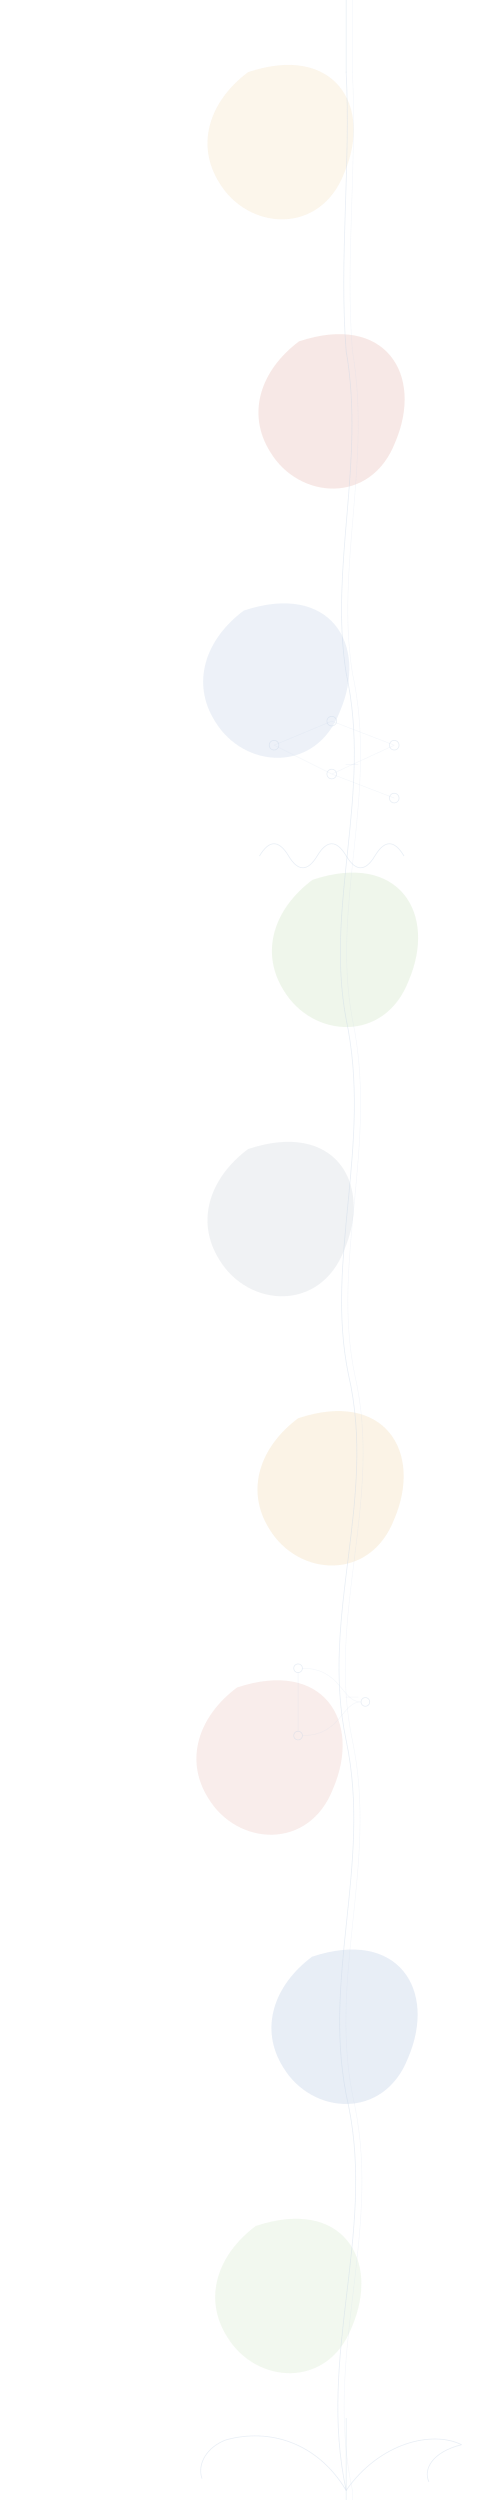
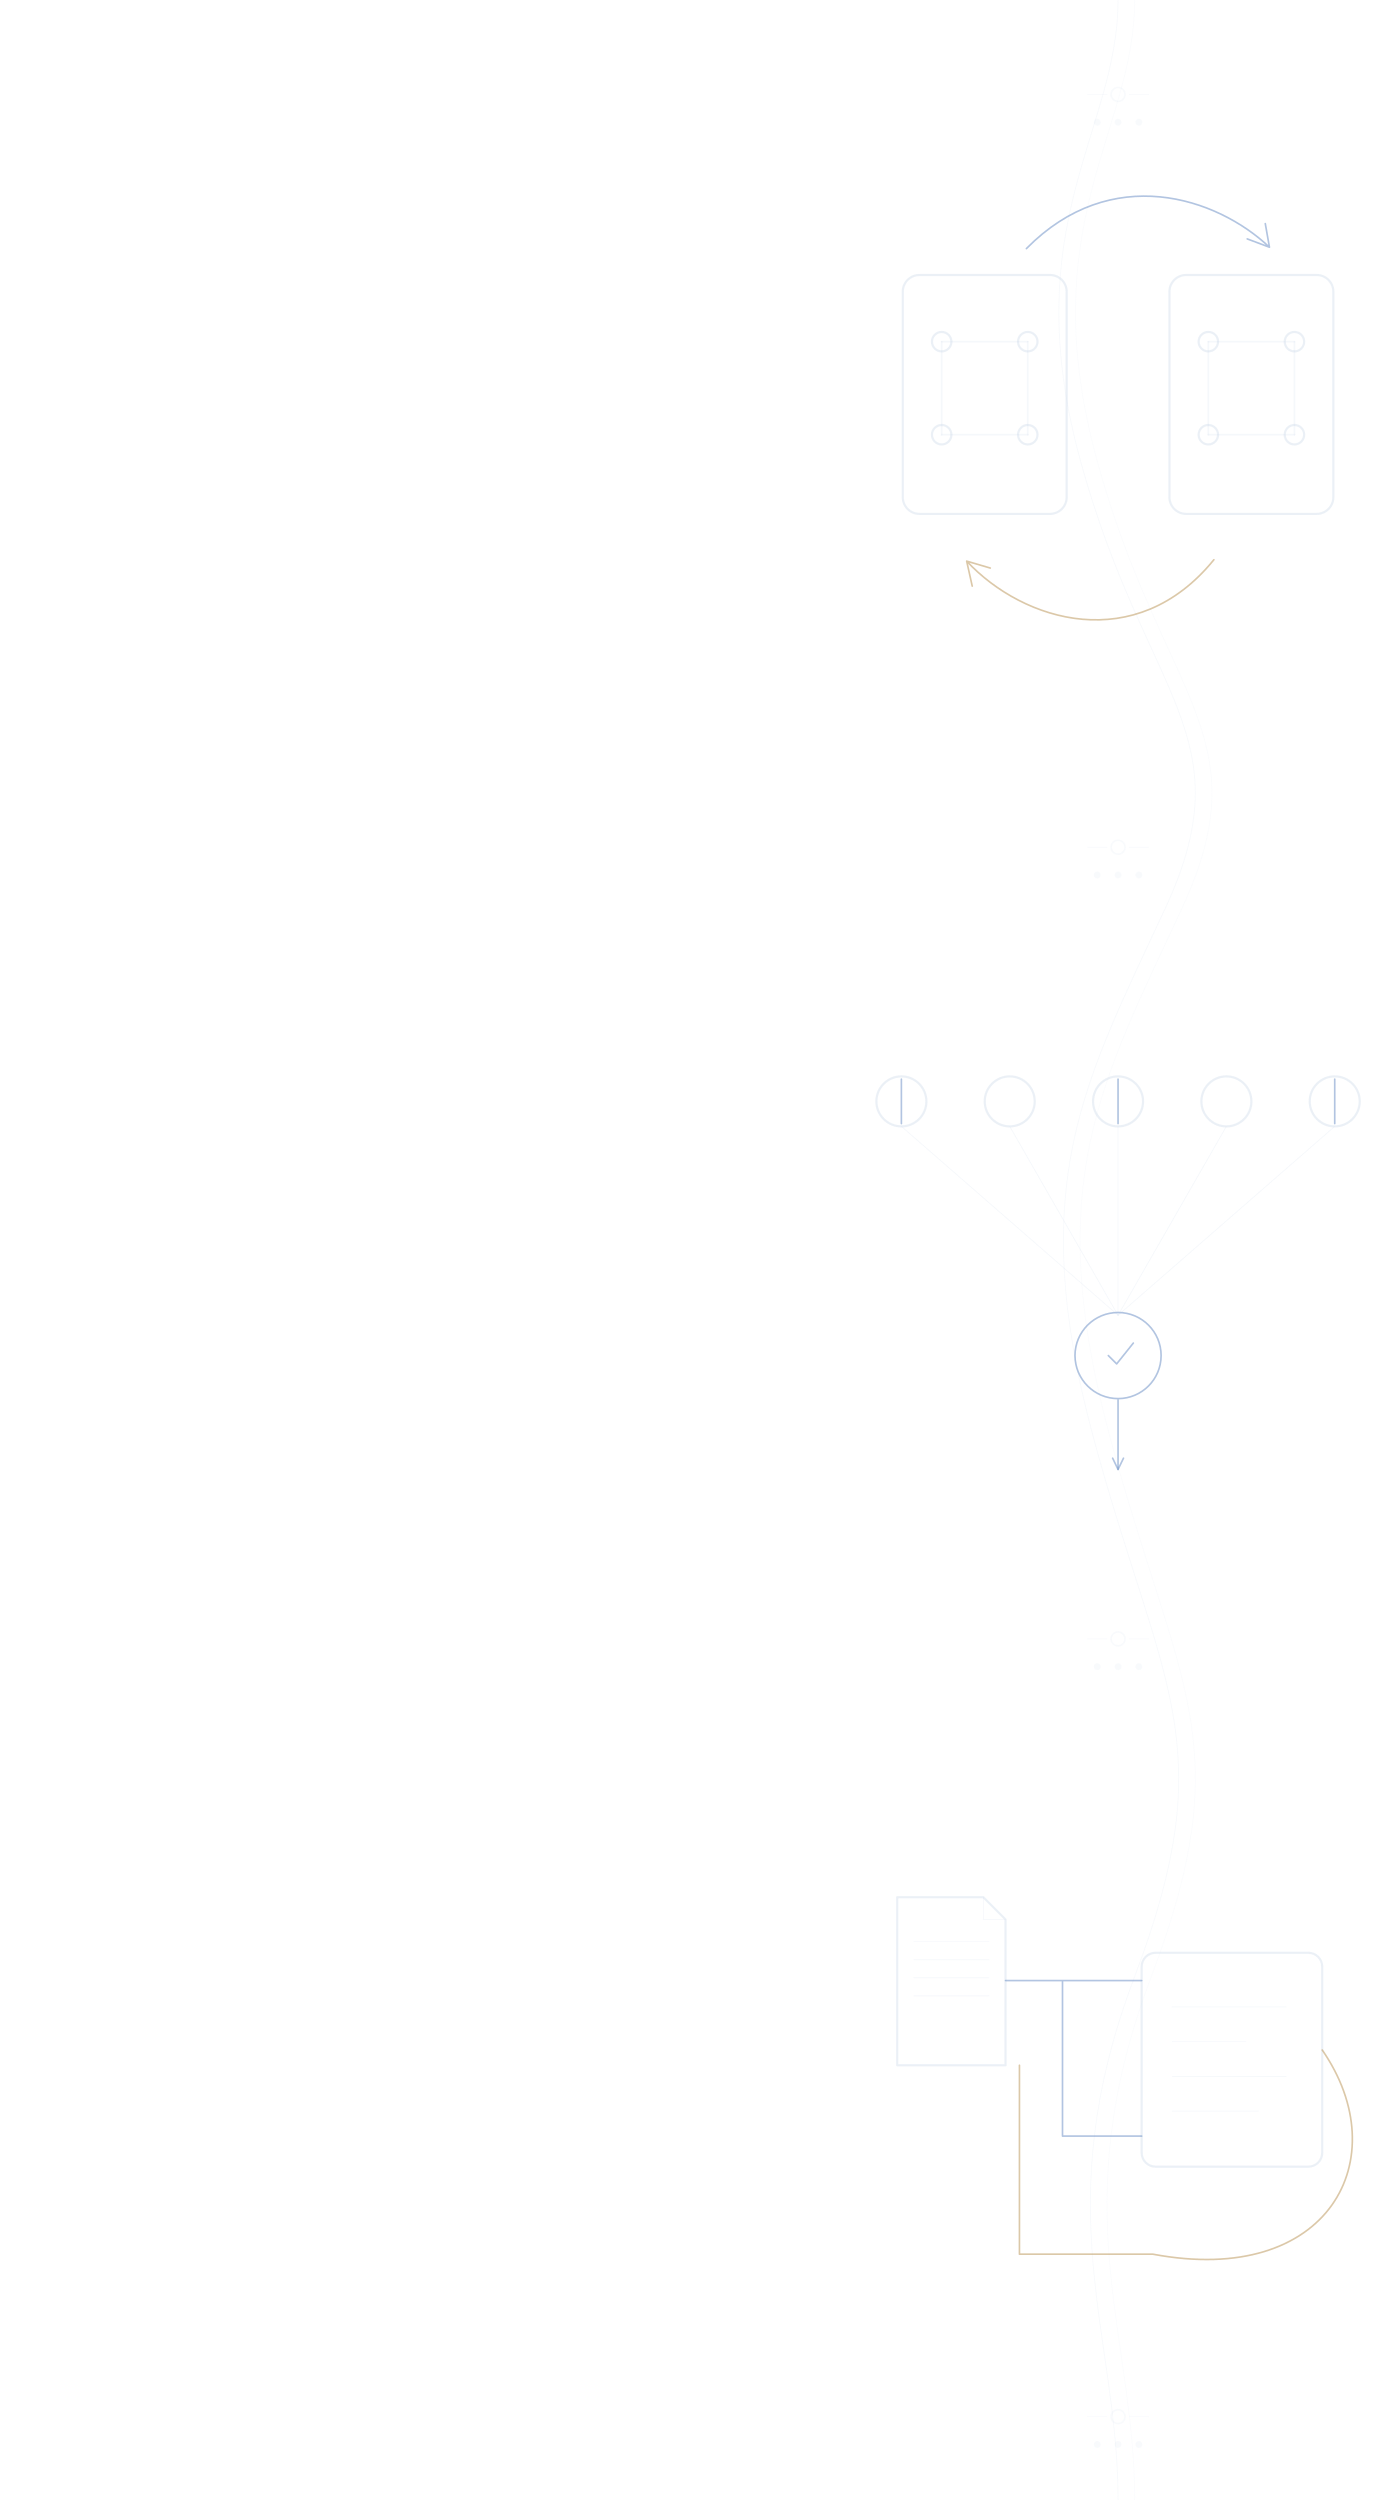
- <svg xmlns="http://www.w3.org/2000/svg" width="1000" height="5200" viewBox="0 0 1000 5200" preserveAspectRatio="none" fill="none">
+ <svg xmlns="http://www.w3.org/2000/svg" width="1000" height="1800" viewBox="0 0 1000 1800" fill="none">
  <style>.art-ink,
.art-ink-soft,
- .art-hair {
+ .art-hair,
+ .art-blue,
+ .art-gold {
  fill: none;
  vector-effect: non-scaling-stroke;
  stroke-linecap: round;
  stroke-linejoin: round;
}

.art-ink {
  stroke: rgba(196, 210, 230, .38);
  stroke-width: 1.6;
}

.art-ink-soft {
  stroke: rgba(196, 210, 230, .2);
  stroke-width: 1.2;
}

/* Hairline filigree — the finest lines (tree-rings, arcs, contours). */
.art-hair {
  stroke: rgba(196, 210, 230, .2);
  stroke-width: 0.6;
}

+ .art-blue, .art-gold {
+   stroke-width: 1.2;
+   stroke-opacity: .55;
+ }
+ 
+ .art-blue { stroke: #5a82be; }
+ .art-gold { stroke: #b28945; }
+ 
.art-fill-ink {
  fill: rgba(196, 210, 230, .38);
  stroke: none;
}

/* Stipple dots for organic growth. */
.art-dot {
  fill: rgba(196, 210, 230, .2);
  stroke: none;
}</style>
-   <g class="art-wash">
-     <g transform="translate(-184,20)">
-       <path d="M700 130 C 880 70 960 200 900 340 C 850 470 700 460 640 360 C 590 280 620 190 700 130 Z" fill="#e0a94a" opacity="0.11" />
-     </g>
-     <g transform="translate(-78,580)">
-       <path d="M700 130 C 880 70 960 200 900 340 C 850 470 700 460 640 360 C 590 280 620 190 700 130 Z" fill="#c85a46" opacity="0.14" />
-     </g>
-     <g transform="translate(-193,1140)">
-       <path d="M700 130 C 880 70 960 200 900 340 C 850 470 700 460 640 360 C 590 280 620 190 700 130 Z" fill="#5a82be" opacity="0.11" />
-     </g>
-     <g transform="translate(-50,1700)">
-       <path d="M700 130 C 880 70 960 200 900 340 C 850 470 700 460 640 360 C 590 280 620 190 700 130 Z" fill="#8bbf6e" opacity="0.14" />
-     </g>
-     <g transform="translate(-184,2260)">
-       <path d="M700 130 C 880 70 960 200 900 340 C 850 470 700 460 640 360 C 590 280 620 190 700 130 Z" fill="#7a8a9a" opacity="0.11" />
-     </g>
-     <g transform="translate(-80,2820)">
-       <path d="M700 130 C 880 70 960 200 900 340 C 850 470 700 460 640 360 C 590 280 620 190 700 130 Z" fill="#e0a94a" opacity="0.14" />
-     </g>
-     <g transform="translate(-207,3380)">
-       <path d="M700 130 C 880 70 960 200 900 340 C 850 470 700 460 640 360 C 590 280 620 190 700 130 Z" fill="#c85a46" opacity="0.11" />
-     </g>
-     <g transform="translate(-51,3940)">
-       <path d="M700 130 C 880 70 960 200 900 340 C 850 470 700 460 640 360 C 590 280 620 190 700 130 Z" fill="#5a82be" opacity="0.14" />
-     </g>
-     <g transform="translate(-168,4500)">
-       <path d="M700 130 C 880 70 960 200 900 340 C 850 470 700 460 640 360 C 590 280 620 190 700 130 Z" fill="#8bbf6e" opacity="0.11" />
-     </g>
+   <g transform="translate(0 0)" opacity=".65">
+     <path class="art-hair" d="M805 0C805 95 731 161 778 332S897 529 839 654S738 852 787 1034S881 1254 817 1423S805 1680 805 1800" />
  </g>
-   <path class="art-ink" d="M720 5180 C 660 4900 780 4650 725 4380 C 665 4120 775 3880 720 3620 C 665 3360 785 3120 725 2860 C 675 2620 775 2380 720 2120 C 675 1880 775 1650 720 1400 C 685 1180 760 960 720 730 C 705 540 730 340 720 150" />
-   <path class="art-ink-soft" d="M733 5180 C 673 4900 793 4650 738 4380 C 678 4120 788 3880 733 3620 C 678 3360 798 3120 738 2860 C 688 2620 788 2380 733 2120 C 688 1880 788 1650 733 1400 C 698 1180 773 960 733 730 C 718 540 743 340 733 150" />
-   <g transform="translate(690,1590)">
-     <circle class="art-ink" cx="-120" cy="-40" r="10" />
-     <circle class="art-ink" cx="0" cy="-90" r="10" />
-     <circle class="art-ink" cx="0" cy="20" r="10" />
-     <circle class="art-ink" cx="130" cy="-40" r="10" />
-     <circle class="art-ink" cx="130" cy="70" r="10" />
-     <path class="art-ink-soft" d="M-120 -40 L0 -90 M-120 -40 L0 20 M0 -90 L130 -40 M0 20 L130 -40 M0 20 L130 70" />
-     <path class="art-ink" d="M-150 190 q 30 -50 60 0 t 60 0 t 60 0 t 60 0 t 60 0" />
+   <g transform="translate(12 0)" opacity=".35">
+     <path class="art-hair" d="M805 0C805 95 731 161 778 332S897 529 839 654S738 852 787 1034S881 1254 817 1423S805 1680 805 1800" />
  </g>
-   <g transform="translate(690,3530)">
-     <circle class="art-ink" cx="-70" cy="-60" r="9" />
-     <circle class="art-ink" cx="-70" cy="80" r="9" />
-     <circle class="art-ink" cx="70" cy="10" r="9" />
-     <path class="art-ink-soft" d="M-70 -51 V 71 M-61 -60 C 20 -60 20 10 61 10 M-61 80 C 20 80 20 10 61 10" />
+   <g transform="translate(805 68)" opacity=".55">
+     <circle class="art-ink-soft" cx="0" cy="0" r="5" />
+     <path class="art-hair" d="M-22 0L-8 0" />
+     <path class="art-hair" d="M8 0L22 0" />
+     <circle class="art-dot" cx="-15" cy="20" r="2.5" />
+     <circle class="art-dot" cx="0" cy="20" r="2.5" />
+     <circle class="art-dot" cx="15" cy="20" r="2.5" />
  </g>
-   <g class="art-ink-soft">
-     <path d="M745 1590 C 720 1590 710 1590 730 1590" />
-     <path d="M745 3530 C 720 3530 710 3530 730 3530" />
+   <g transform="translate(805 610)" opacity=".55">
+     <circle class="art-ink-soft" cx="0" cy="0" r="5" />
+     <path class="art-hair" d="M-22 0L-8 0" />
+     <path class="art-hair" d="M8 0L22 0" />
+     <circle class="art-dot" cx="-15" cy="20" r="2.5" />
+     <circle class="art-dot" cx="0" cy="20" r="2.5" />
+     <circle class="art-dot" cx="15" cy="20" r="2.5" />
  </g>
-   <path class="art-ink" d="M720 5180 C 660 5080 560 5050 470 5075 M720 5180 C 790 5080 900 5055 960 5085 M720 5180 C 720 5100 720 5060 720 5030 M470 5075 C 430 5090 410 5125 420 5155 M960 5085 C 900 5100 880 5135 892 5162" />
-   <path class="art-ink" d="M720 0V150 M720 5180V5200" />
-   <path class="art-ink-soft" d="M733 0V150 M733 5180V5200" />
+   <g transform="translate(805 1180)" opacity=".55">
+     <circle class="art-ink-soft" cx="0" cy="0" r="5" />
+     <path class="art-hair" d="M-22 0L-8 0" />
+     <path class="art-hair" d="M8 0L22 0" />
+     <circle class="art-dot" cx="-15" cy="20" r="2.5" />
+     <circle class="art-dot" cx="0" cy="20" r="2.5" />
+     <circle class="art-dot" cx="15" cy="20" r="2.5" />
+   </g>
+   <g transform="translate(805 1740)" opacity=".55">
+     <circle class="art-ink-soft" cx="0" cy="0" r="5" />
+     <path class="art-hair" d="M-22 0L-8 0" />
+     <path class="art-hair" d="M8 0L22 0" />
+     <circle class="art-dot" cx="-15" cy="20" r="2.5" />
+     <circle class="art-dot" cx="0" cy="20" r="2.5" />
+     <circle class="art-dot" cx="15" cy="20" r="2.5" />
+   </g>
+   <g transform="translate(805 295)" opacity=".85">
+     <rect class="art-ink" x="-155" y="-97" width="118" height="172" rx="12" />
+     <path class="art-ink-soft" d="M-127 -49L-65 -49" />
+     <path class="art-ink-soft" d="M-127 -49L-127 18" />
+     <path class="art-ink-soft" d="M-65 -49L-65 18" />
+     <path class="art-ink-soft" d="M-127 18L-65 18" />
+     <circle class="art-ink" cx="-127" cy="-49" r="7" />
+     <circle class="art-ink" cx="-65" cy="-49" r="7" />
+     <circle class="art-ink" cx="-127" cy="18" r="7" />
+     <circle class="art-ink" cx="-65" cy="18" r="7" />
+     <rect class="art-ink" x="37" y="-97" width="118" height="172" rx="12" />
+     <path class="art-ink-soft" d="M65 -49L127 -49" />
+     <path class="art-ink-soft" d="M65 -49L65 18" />
+     <path class="art-ink-soft" d="M127 -49L127 18" />
+     <path class="art-ink-soft" d="M65 18L127 18" />
+     <circle class="art-ink" cx="65" cy="-49" r="7" />
+     <circle class="art-ink" cx="127" cy="-49" r="7" />
+     <circle class="art-ink" cx="65" cy="18" r="7" />
+     <circle class="art-ink" cx="127" cy="18" r="7" />
+     <path class="art-blue" d="M-66-116C-5-178 71-153 109-117m0 0-3-17m3 17-16-6" />
+     <path class="art-gold" d="M69 108C13 177-68 153-109 109m0 0 4 18m-4-18 17 5" />
+   </g>
+   <g transform="translate(805 890)" opacity=".85">
+     <circle class="art-ink" cx="-156" cy="-97" r="18" />
+     <path class="art-hair" d="M-156 -79L0 57" />
+     <path class="art-blue" d="M-156-113v32" />
+     <circle class="art-ink" cx="-78" cy="-97" r="18" />
+     <path class="art-hair" d="M-78 -79L0 57" />
+     <circle class="art-ink" cx="0" cy="-97" r="18" />
+     <path class="art-hair" d="M0 -79L0 57" />
+     <path class="art-blue" d="M0-113v32" />
+     <circle class="art-ink" cx="78" cy="-97" r="18" />
+     <path class="art-hair" d="M78 -79L0 57" />
+     <circle class="art-ink" cx="156" cy="-97" r="18" />
+     <path class="art-hair" d="M156 -79L0 57" />
+     <path class="art-blue" d="M156-113v32" />
+     <circle class="art-blue" cx="0" cy="86" r="31" />
+     <path class="art-blue" d="M-7 86l6 6 12-15" />
+     <path class="art-blue" d="M0 118L0 168" />
+     <path class="art-blue" d="M-3.9 159.9L0 168L3.9 159.9" />
+   </g>
+   <g transform="translate(805 1490)" opacity=".85">
+     <path class="art-ink" d="M-159 -124H-97L-81 -108V-3H-159Z" />
+     <path class="art-hair" d="M-97 -124V-108H-81" />
+     <path class="art-hair" d="M-147 -92L-93 -92" />
+     <path class="art-hair" d="M-147 -79L-93 -79" />
+     <path class="art-hair" d="M-147 -66L-93 -66" />
+     <path class="art-hair" d="M-147 -53L-93 -53" />
+     <rect class="art-ink" x="17" y="-84" width="130" height="154" rx="10" />
+     <path class="art-blue" d="M-81-64H17M-40-64V48H17" />
+     <path class="art-hair" d="M39-45h82m-82 25h53m-53 25h82m-82 25h62" />
+     <path class="art-gold" d="M147-14C201 64 152 157 25 133H-71V-3" />
+   </g>
</svg>
